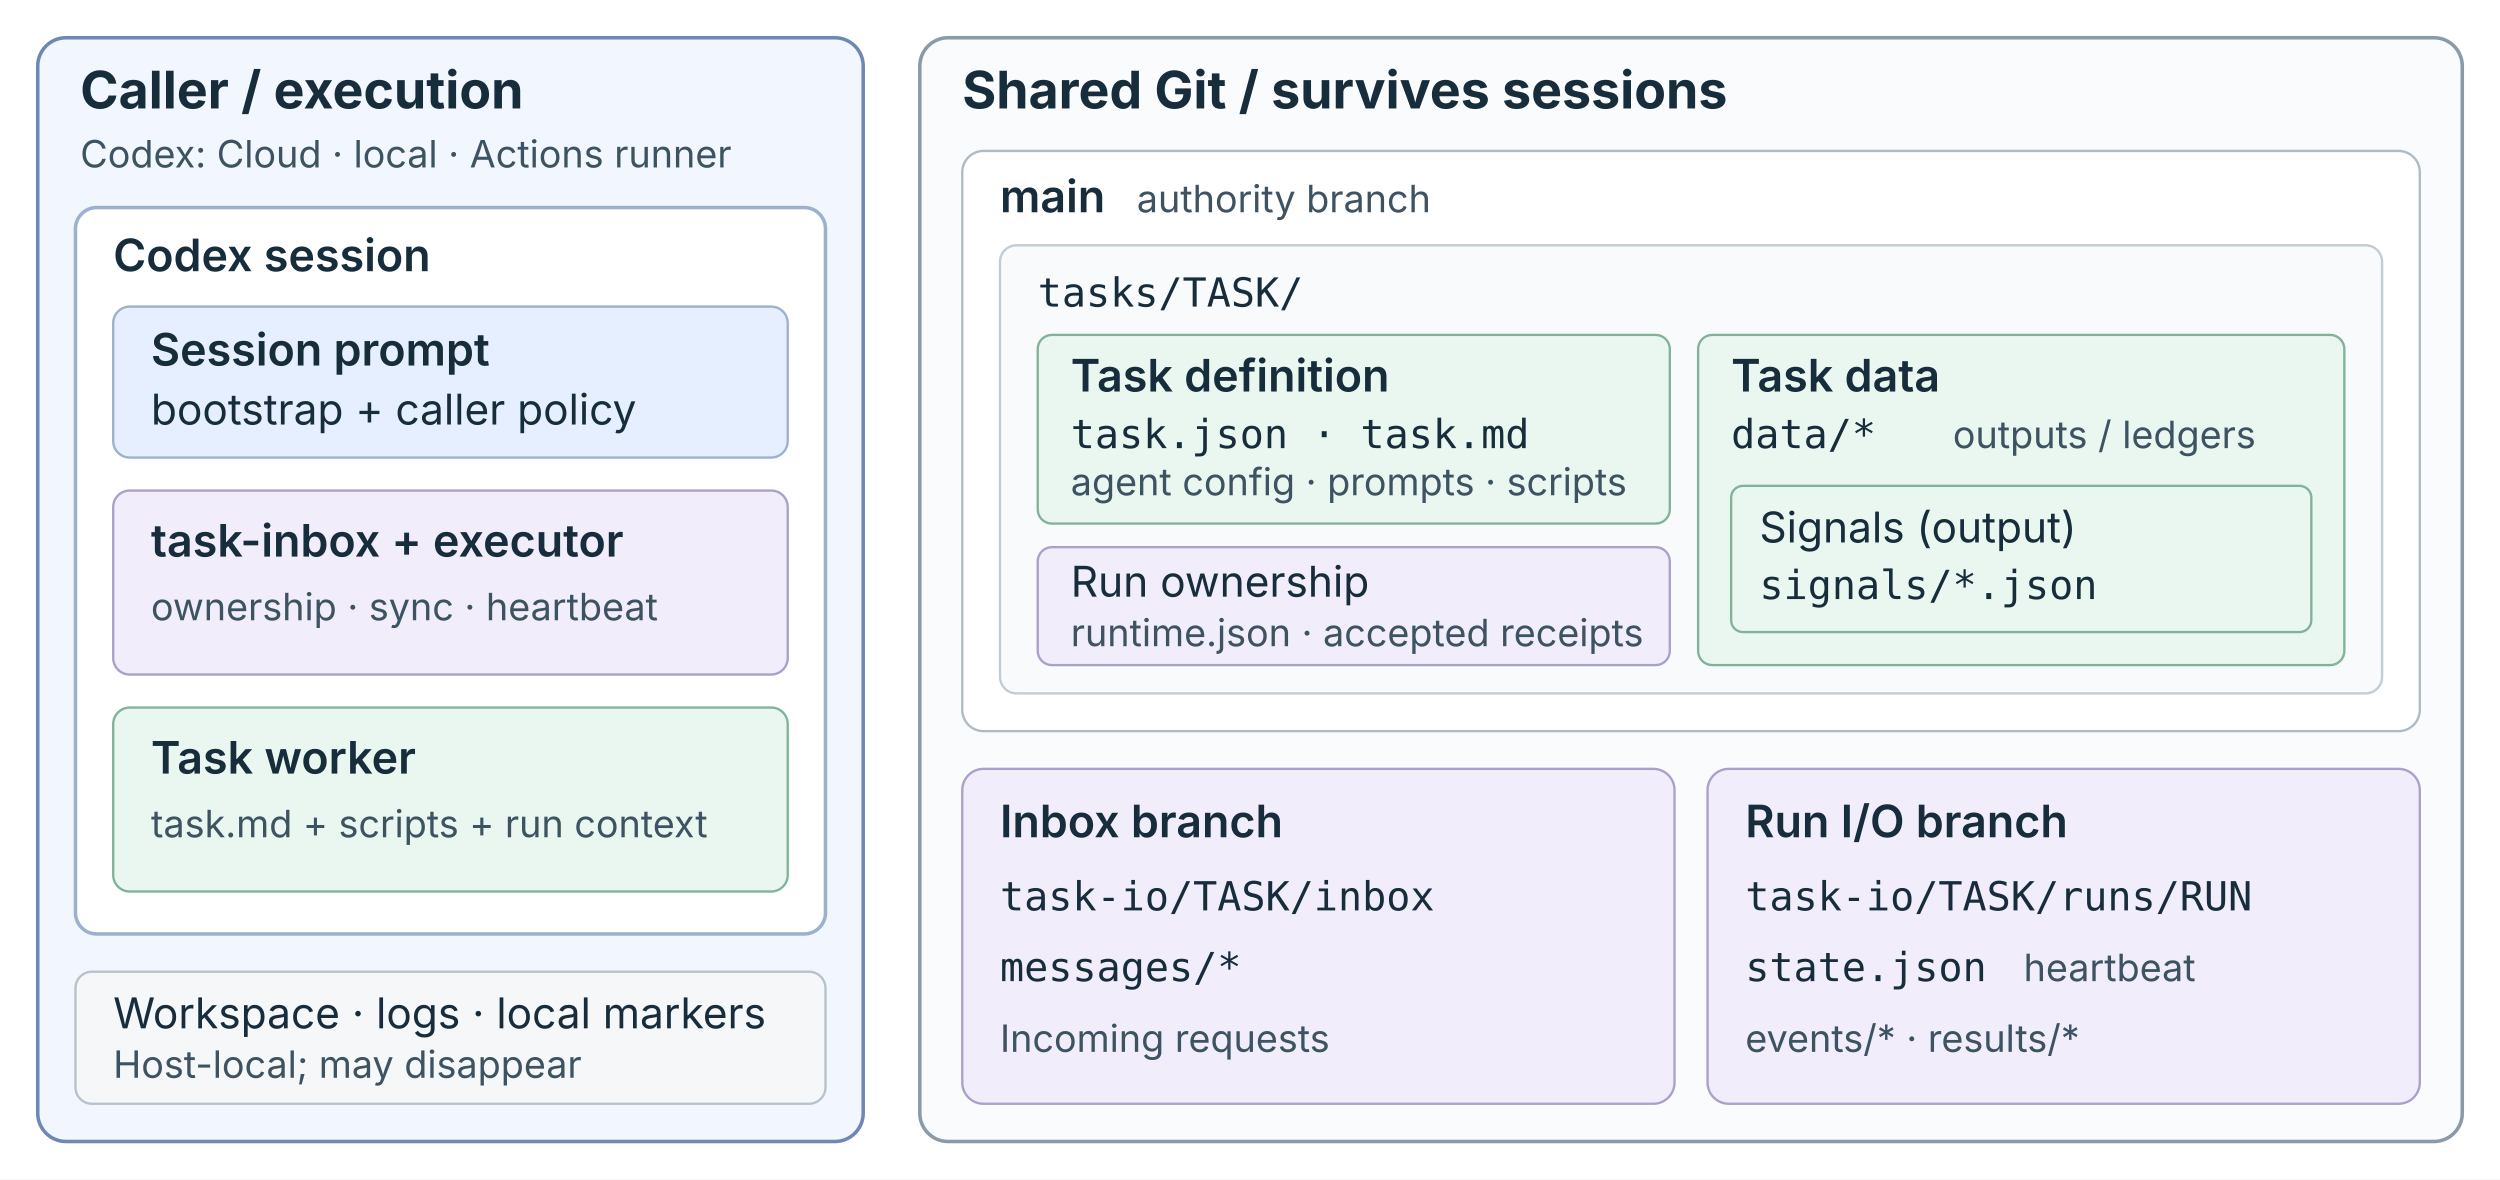
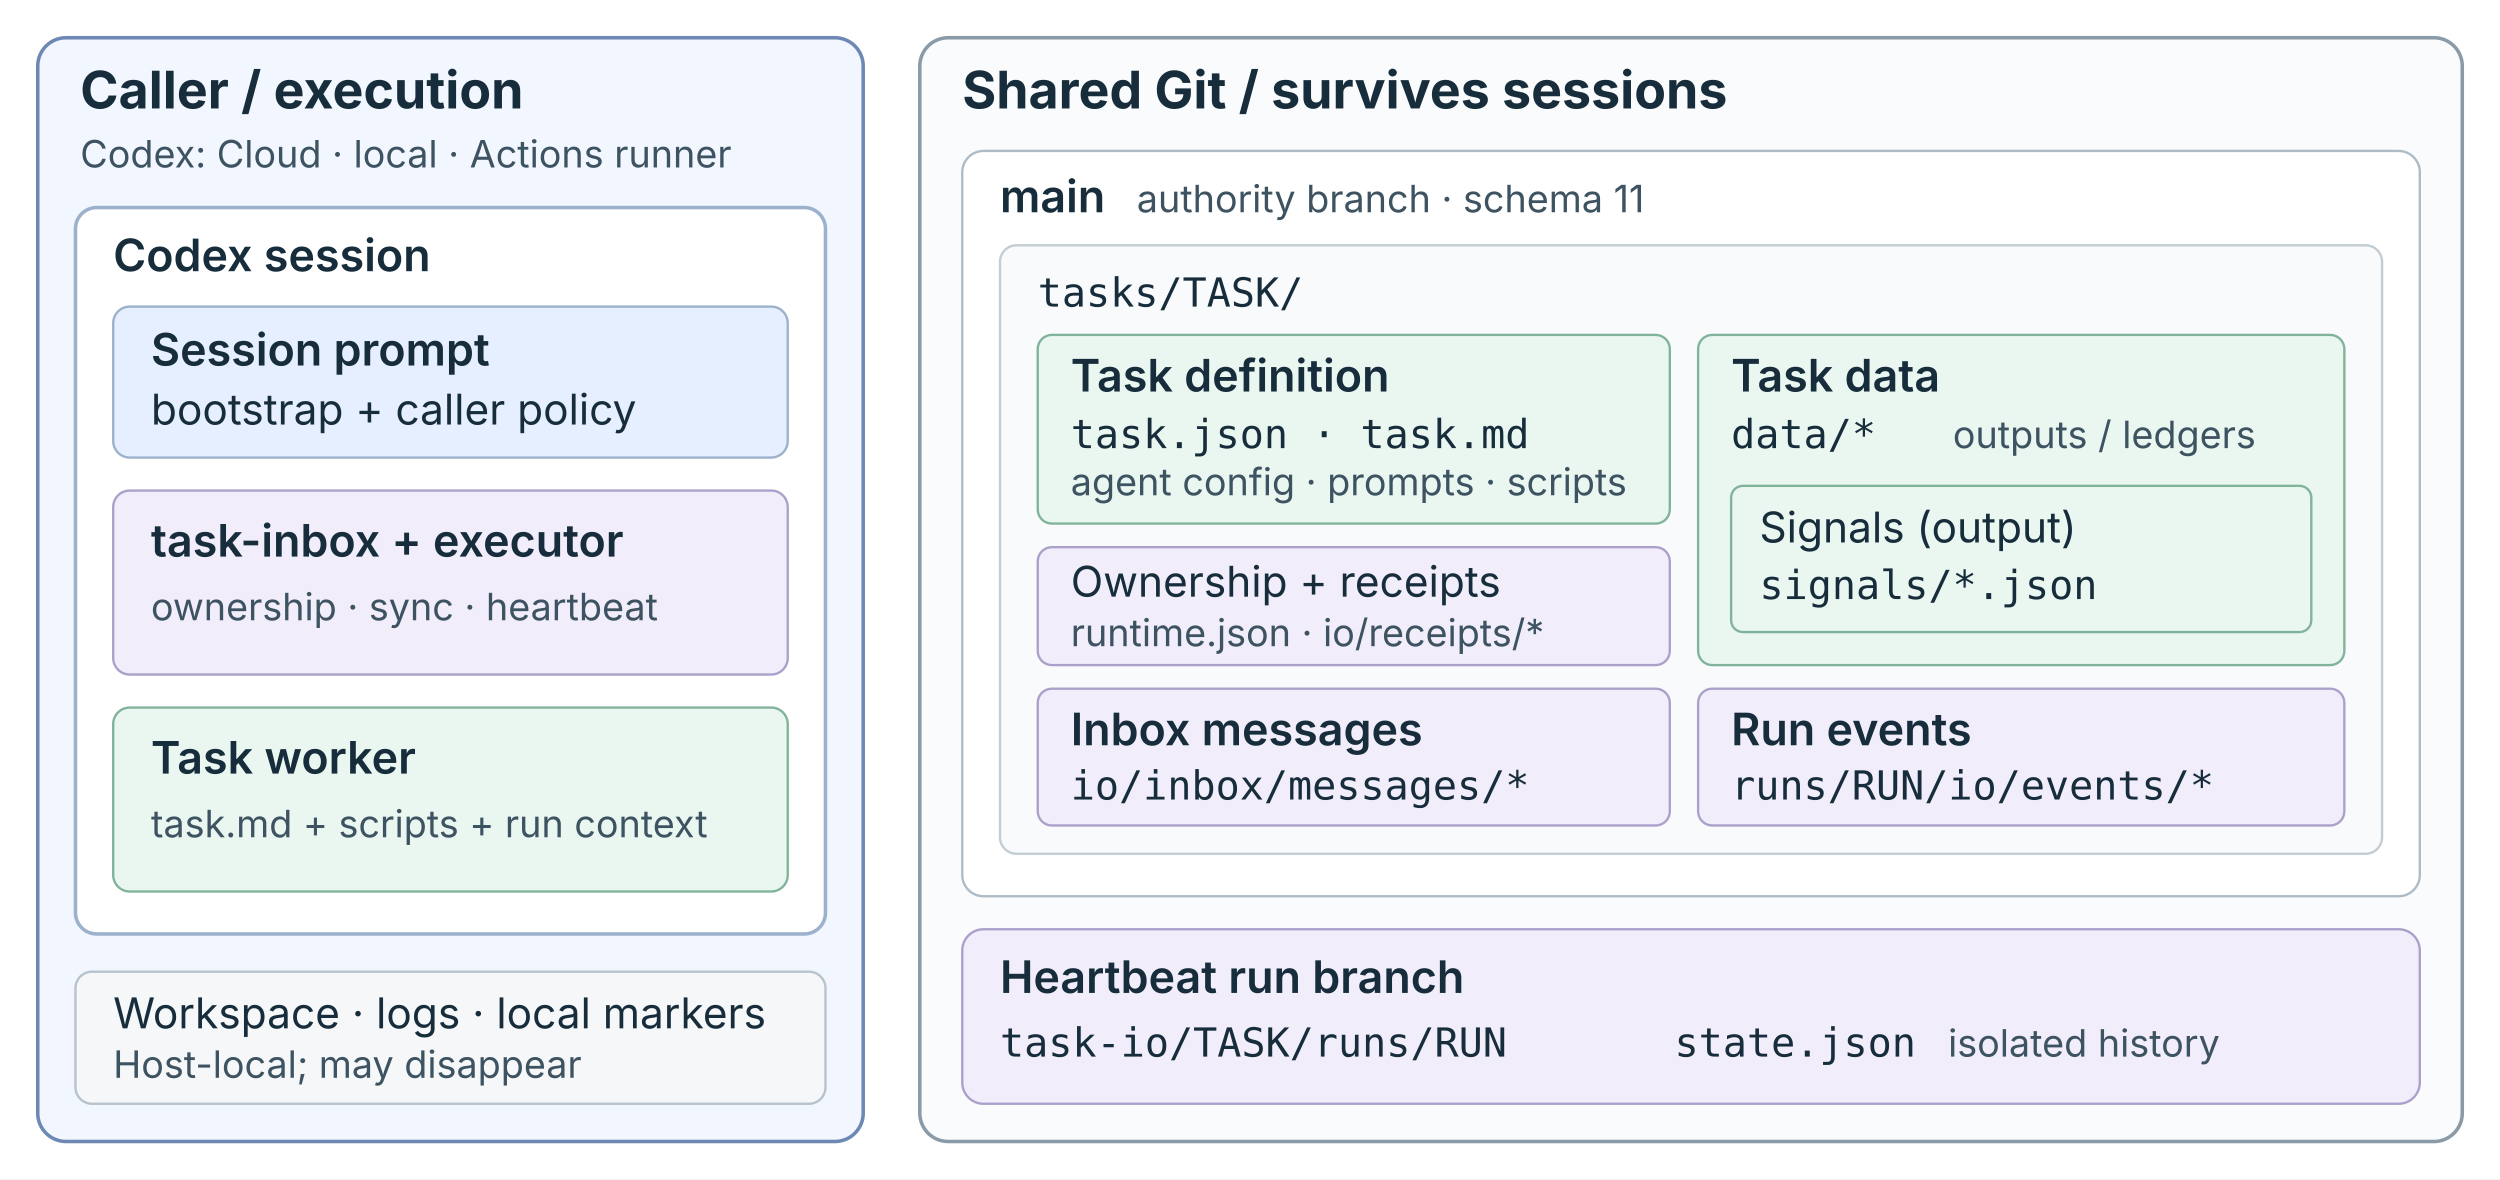
<svg xmlns="http://www.w3.org/2000/svg" width="1060" height="500" viewBox="0 0 1060 500" role="img" aria-labelledby="title description">
  <style>
    text { font-family: -apple-system, BlinkMacSystemFont, "Segoe UI", sans-serif; fill: #172d3b; font-size: 18px; }
    .heading { font-size: 22px; font-weight: 650; }
    .label { font-size: 19px; font-weight: 600; }
    .small { font-size: 16px; fill: #3e5361; }
    .code { font-family: ui-monospace, "SFMono-Regular", Consolas, monospace; font-size: 17px; }
    .host { fill: #f1f6ff; stroke: #6c88b3; stroke-width: 1.5; }
    .session { fill: #fff; stroke: #9cb1cb; stroke-width: 1.5; }
    .caller { fill: #e6efff; stroke: #9cb1cb; }
    .task { fill: #eaf7f1; stroke: #81b29a; }
    .runtime { fill: #f1edfb; stroke: #aaa0ca; }
    .git { fill: #fafbfc; stroke: #8a9aa7; stroke-width: 1.5; }
    .main { fill: #fff; stroke: #aebbc5; }
    .directory { fill: #f8fafb; stroke: #c2ccd3; }
    .local { fill: #f5f7f9; stroke: #b7c2cb; }
  </style>
  <rect width="1060" height="500" fill="#fff" />
  <g id="caller-host" aria-label="Caller-owned execution">
    <rect class="host" x="16" y="16" width="350" height="468" rx="12" />
    <text class="heading" x="34" y="46">Caller / execution</text>
    <text class="small" x="34" y="71">Codex: Cloud · local · Actions runner</text>
    <g id="codex-session" aria-label="Codex session and executor context">
      <rect class="session" x="32" y="88" width="318" height="308" rx="9" />
      <text class="label" x="48" y="115">Codex session</text>
      <rect class="caller" x="48" y="130" width="286" height="64" rx="7" />
      <text class="label" x="64" y="155">Session prompt</text>
      <text x="64" y="180">bootstrap + caller policy</text>
      <rect class="runtime" x="48" y="208" width="286" height="78" rx="7" />
      <text class="label" x="64" y="236">task-inbox + executor</text>
      <text class="small" x="64" y="263">ownership · sync · heartbeat</text>
      <rect class="task" x="48" y="300" width="286" height="78" rx="7" />
      <text class="label" x="64" y="328">Task worker</text>
      <text class="small" x="64" y="355">task.md + scripts + run context</text>
    </g>
    <g id="private-state" aria-label="Private local executor state">
      <rect class="local" x="32" y="412" width="318" height="56" rx="7" />
      <text x="48" y="436">Workspace · logs · local markers</text>
      <text class="small" x="48" y="457">Host-local; may disappear</text>
    </g>
  </g>
  <g id="shared-git" aria-label="Shared task-data repository">
    <rect class="git" x="390" y="16" width="654" height="468" rx="12" />
    <text class="heading" x="408" y="46">Shared Git / survives sessions</text>
    <g id="main-branch" aria-label="Main authority branch">
-       <rect class="main" x="408" y="64" width="618" height="246" rx="9" />
+       <rect class="main" x="408" y="64" width="618" height="316" rx="9" />
      <text class="label" x="424" y="90">main</text>
-       <text class="small" x="482" y="90">authority branch</text>
+       <text class="small" x="482" y="90">authority branch · schema 11</text>
      <g id="task-directory" aria-label="Task directory on main">
-         <rect class="directory" x="424" y="104" width="586" height="190" rx="7" />
+         <rect class="directory" x="424" y="104" width="586" height="258" rx="7" />
        <text class="code" x="440" y="130">tasks/TASK/</text>
        <rect class="task" x="440" y="142" width="268" height="80" rx="6" />
        <text class="label" x="454" y="166">Task definition</text>
        <text class="code" x="454" y="190">task.json · task.md</text>
        <text class="small" x="454" y="210">agent config · prompts · scripts</text>
        <rect class="runtime" x="440" y="232" width="268" height="50" rx="6" />
-         <text x="454" y="253">Run ownership</text>
-         <text class="small" x="454" y="274">runtime.json · accepted receipts</text>
+         <text x="454" y="253">Ownership + receipts</text>
+         <text class="small" x="454" y="274">runtime.json · io/receipts/*</text>
        <g id="task-data" aria-label="Task-owned permanent data and output signals">
          <rect class="task" x="720" y="142" width="274" height="140" rx="6" />
          <text class="label" x="734" y="166">Task data</text>
          <text class="code" x="734" y="190">data/*</text>
          <text class="small" x="828" y="190">outputs / ledgers</text>
          <rect class="task" x="734" y="206" width="246" height="62" rx="5" />
          <text x="746" y="230">Signals (output)</text>
          <text class="code" x="746" y="254">signals/*.json</text>
        </g>
+         <g id="task-inbox" aria-label="Incoming requests on main">
+           <rect class="runtime" x="440" y="292" width="268" height="58" rx="6" />
+           <text class="label" x="454" y="316">Inbox messages</text>
+           <text class="code" x="454" y="339">io/inbox/messages/*</text>
+         </g>
+         <g id="run-events" aria-label="Immutable run events on main">
+           <rect class="runtime" x="720" y="292" width="274" height="58" rx="6" />
+           <text class="label" x="734" y="316">Run events</text>
+           <text class="code" x="734" y="339">runs/RUN/io/events/*</text>
+         </g>
      </g>
    </g>
-     <g id="inbox-branch" aria-label="Inbox branch in shared Git">
-       <rect class="runtime" x="408" y="326" width="302" height="142" rx="9" />
-       <text class="label" x="424" y="355">Inbox branch</text>
-       <text class="code" x="424" y="386">task-io/TASK/inbox</text>
-       <text class="code" x="424" y="416">messages/*</text>
-       <text class="small" x="424" y="446">Incoming requests</text>
-     </g>
-     <g id="run-io-branch" aria-label="Run I/O branch in shared Git including heartbeat">
-       <rect class="runtime" x="724" y="326" width="302" height="142" rx="9" />
-       <text class="label" x="740" y="355">Run I/O branch</text>
-       <text class="code" x="740" y="386">task-io/TASK/runs/RUN</text>
-       <text class="code" x="740" y="416">state.json</text>
-       <text class="small" x="858" y="416">heartbeat</text>
-       <text class="small" x="740" y="446">events/* · results/*</text>
+     <g id="heartbeat-branch" aria-label="Separate heartbeat run branch in shared Git">
+       <rect class="runtime" x="408" y="394" width="618" height="74" rx="9" />
+       <text class="label" x="424" y="421">Heartbeat run branch</text>
+       <text class="code" x="424" y="448">task-io/TASK/runs/RUN</text>
+       <text class="code" x="710" y="448">state.json</text>
+       <text class="small" x="826" y="448">isolated history</text>
    </g>
  </g>
</svg>
